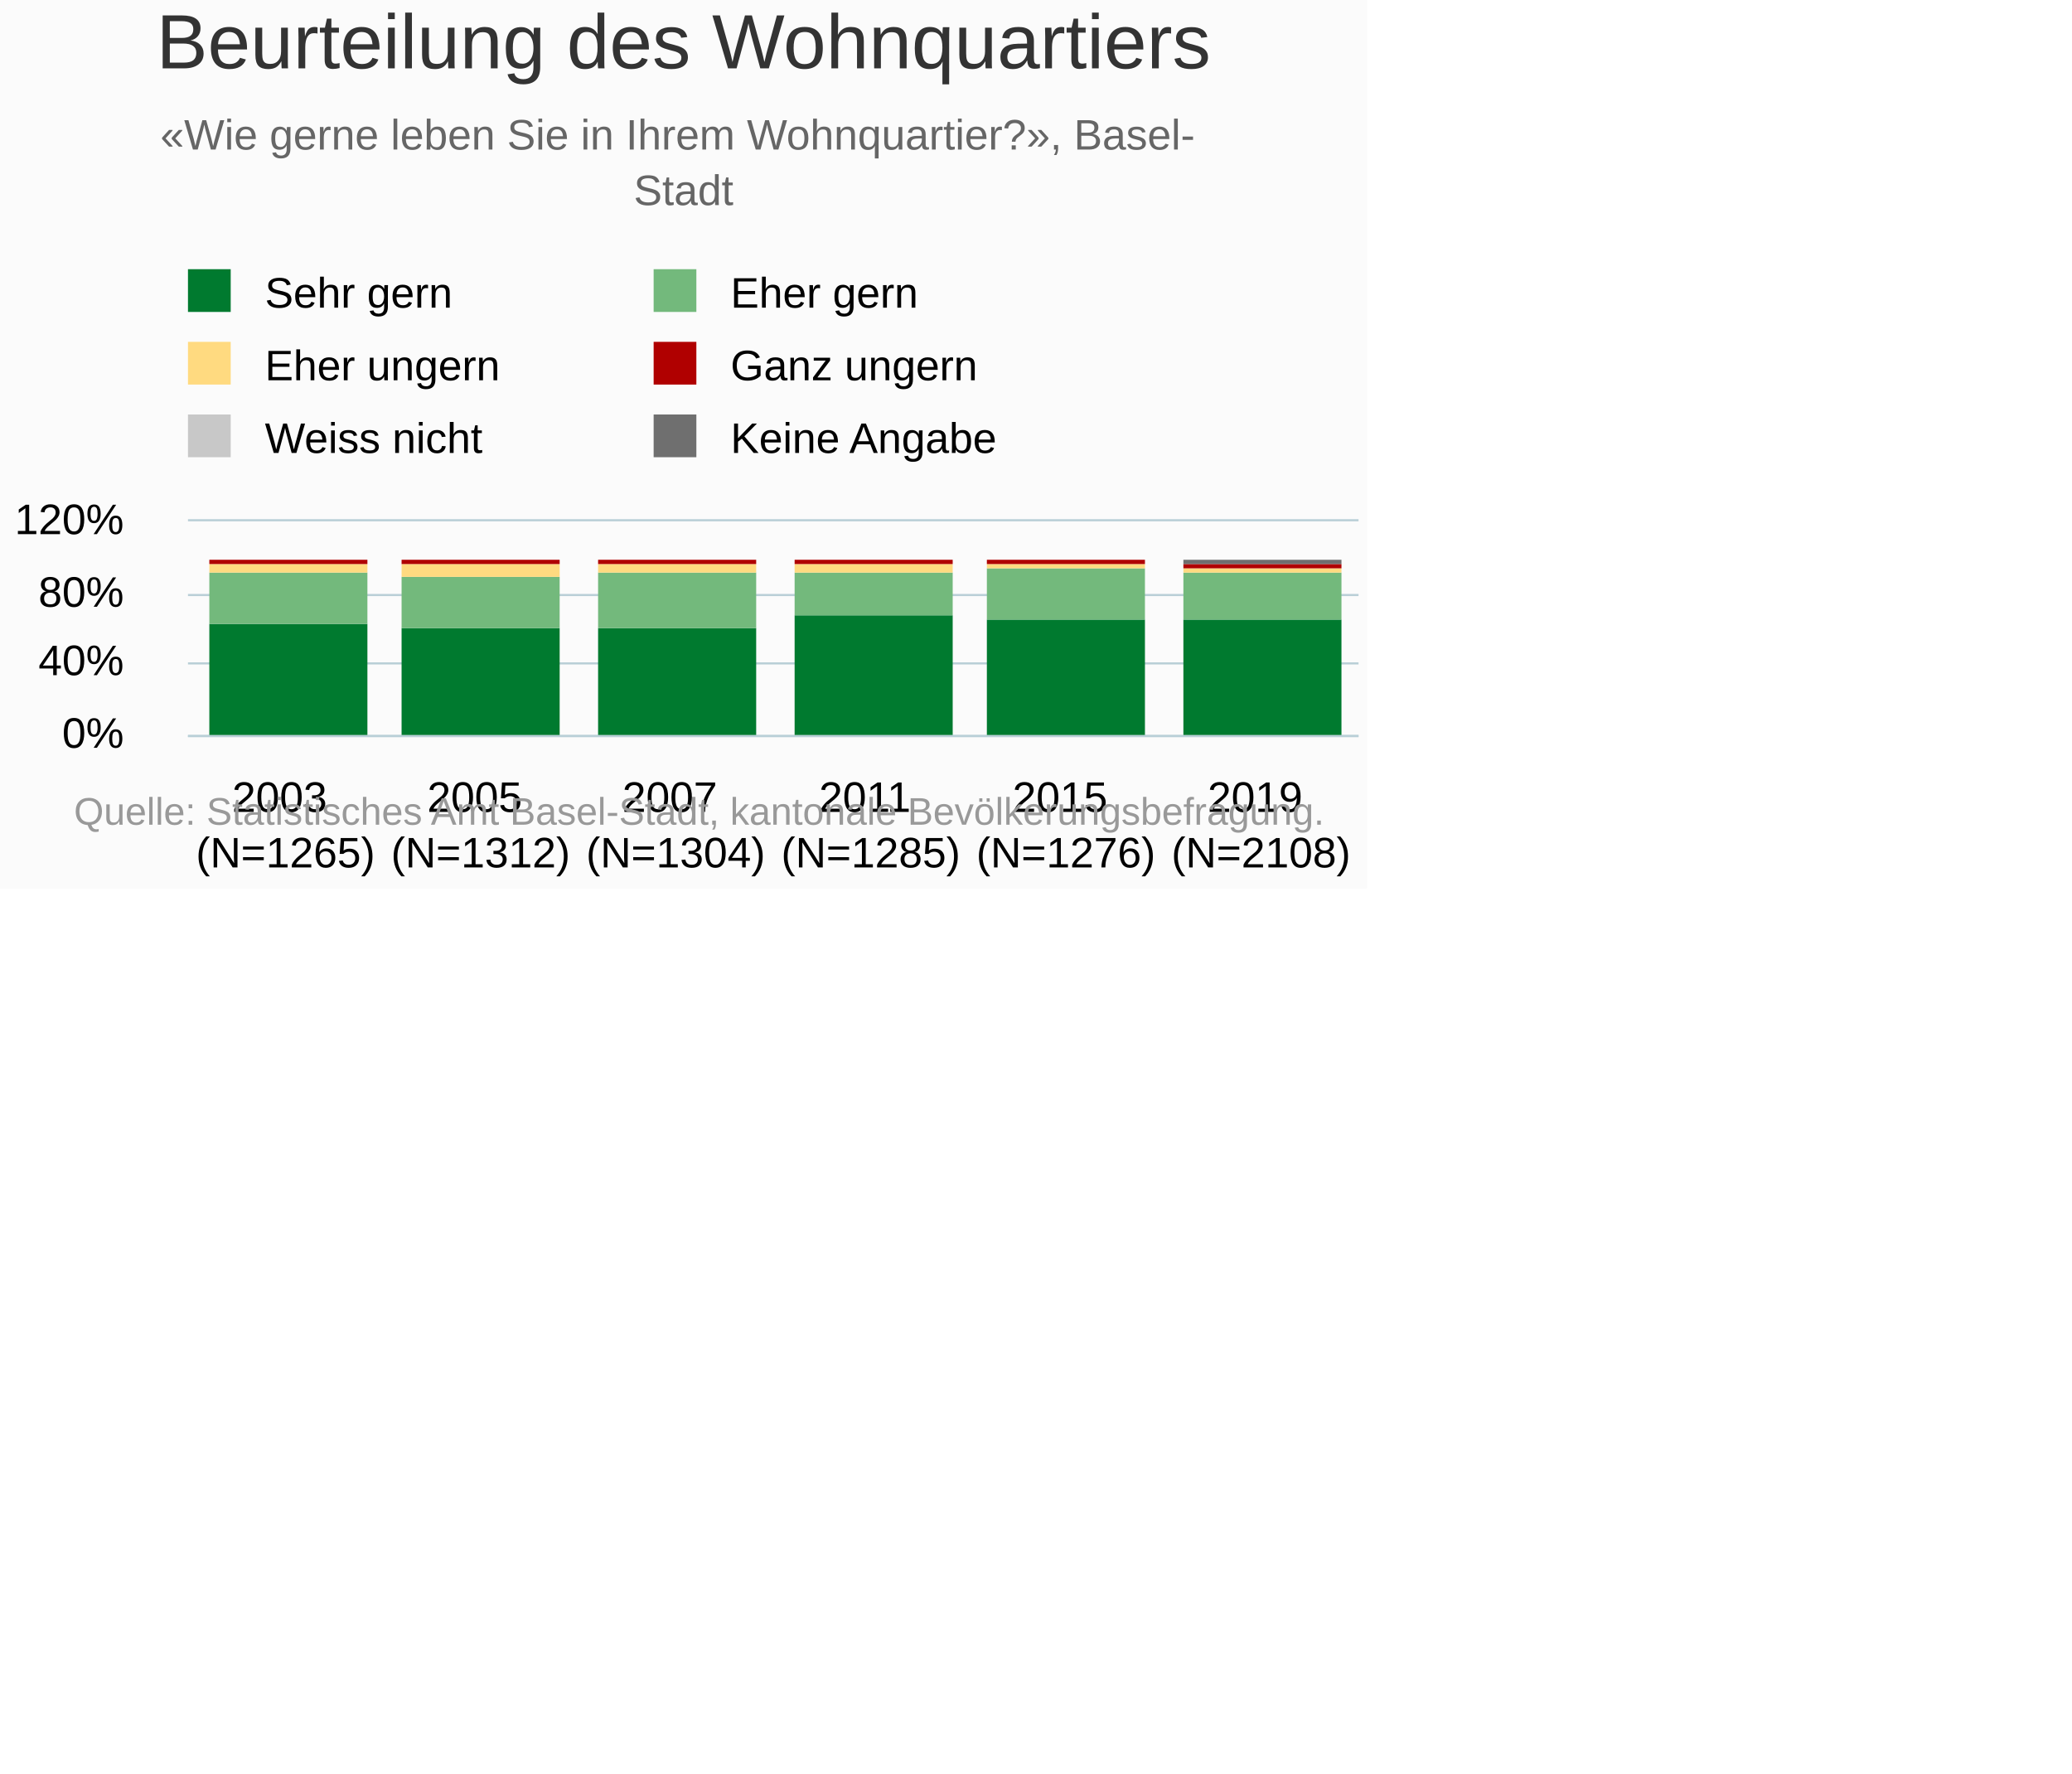
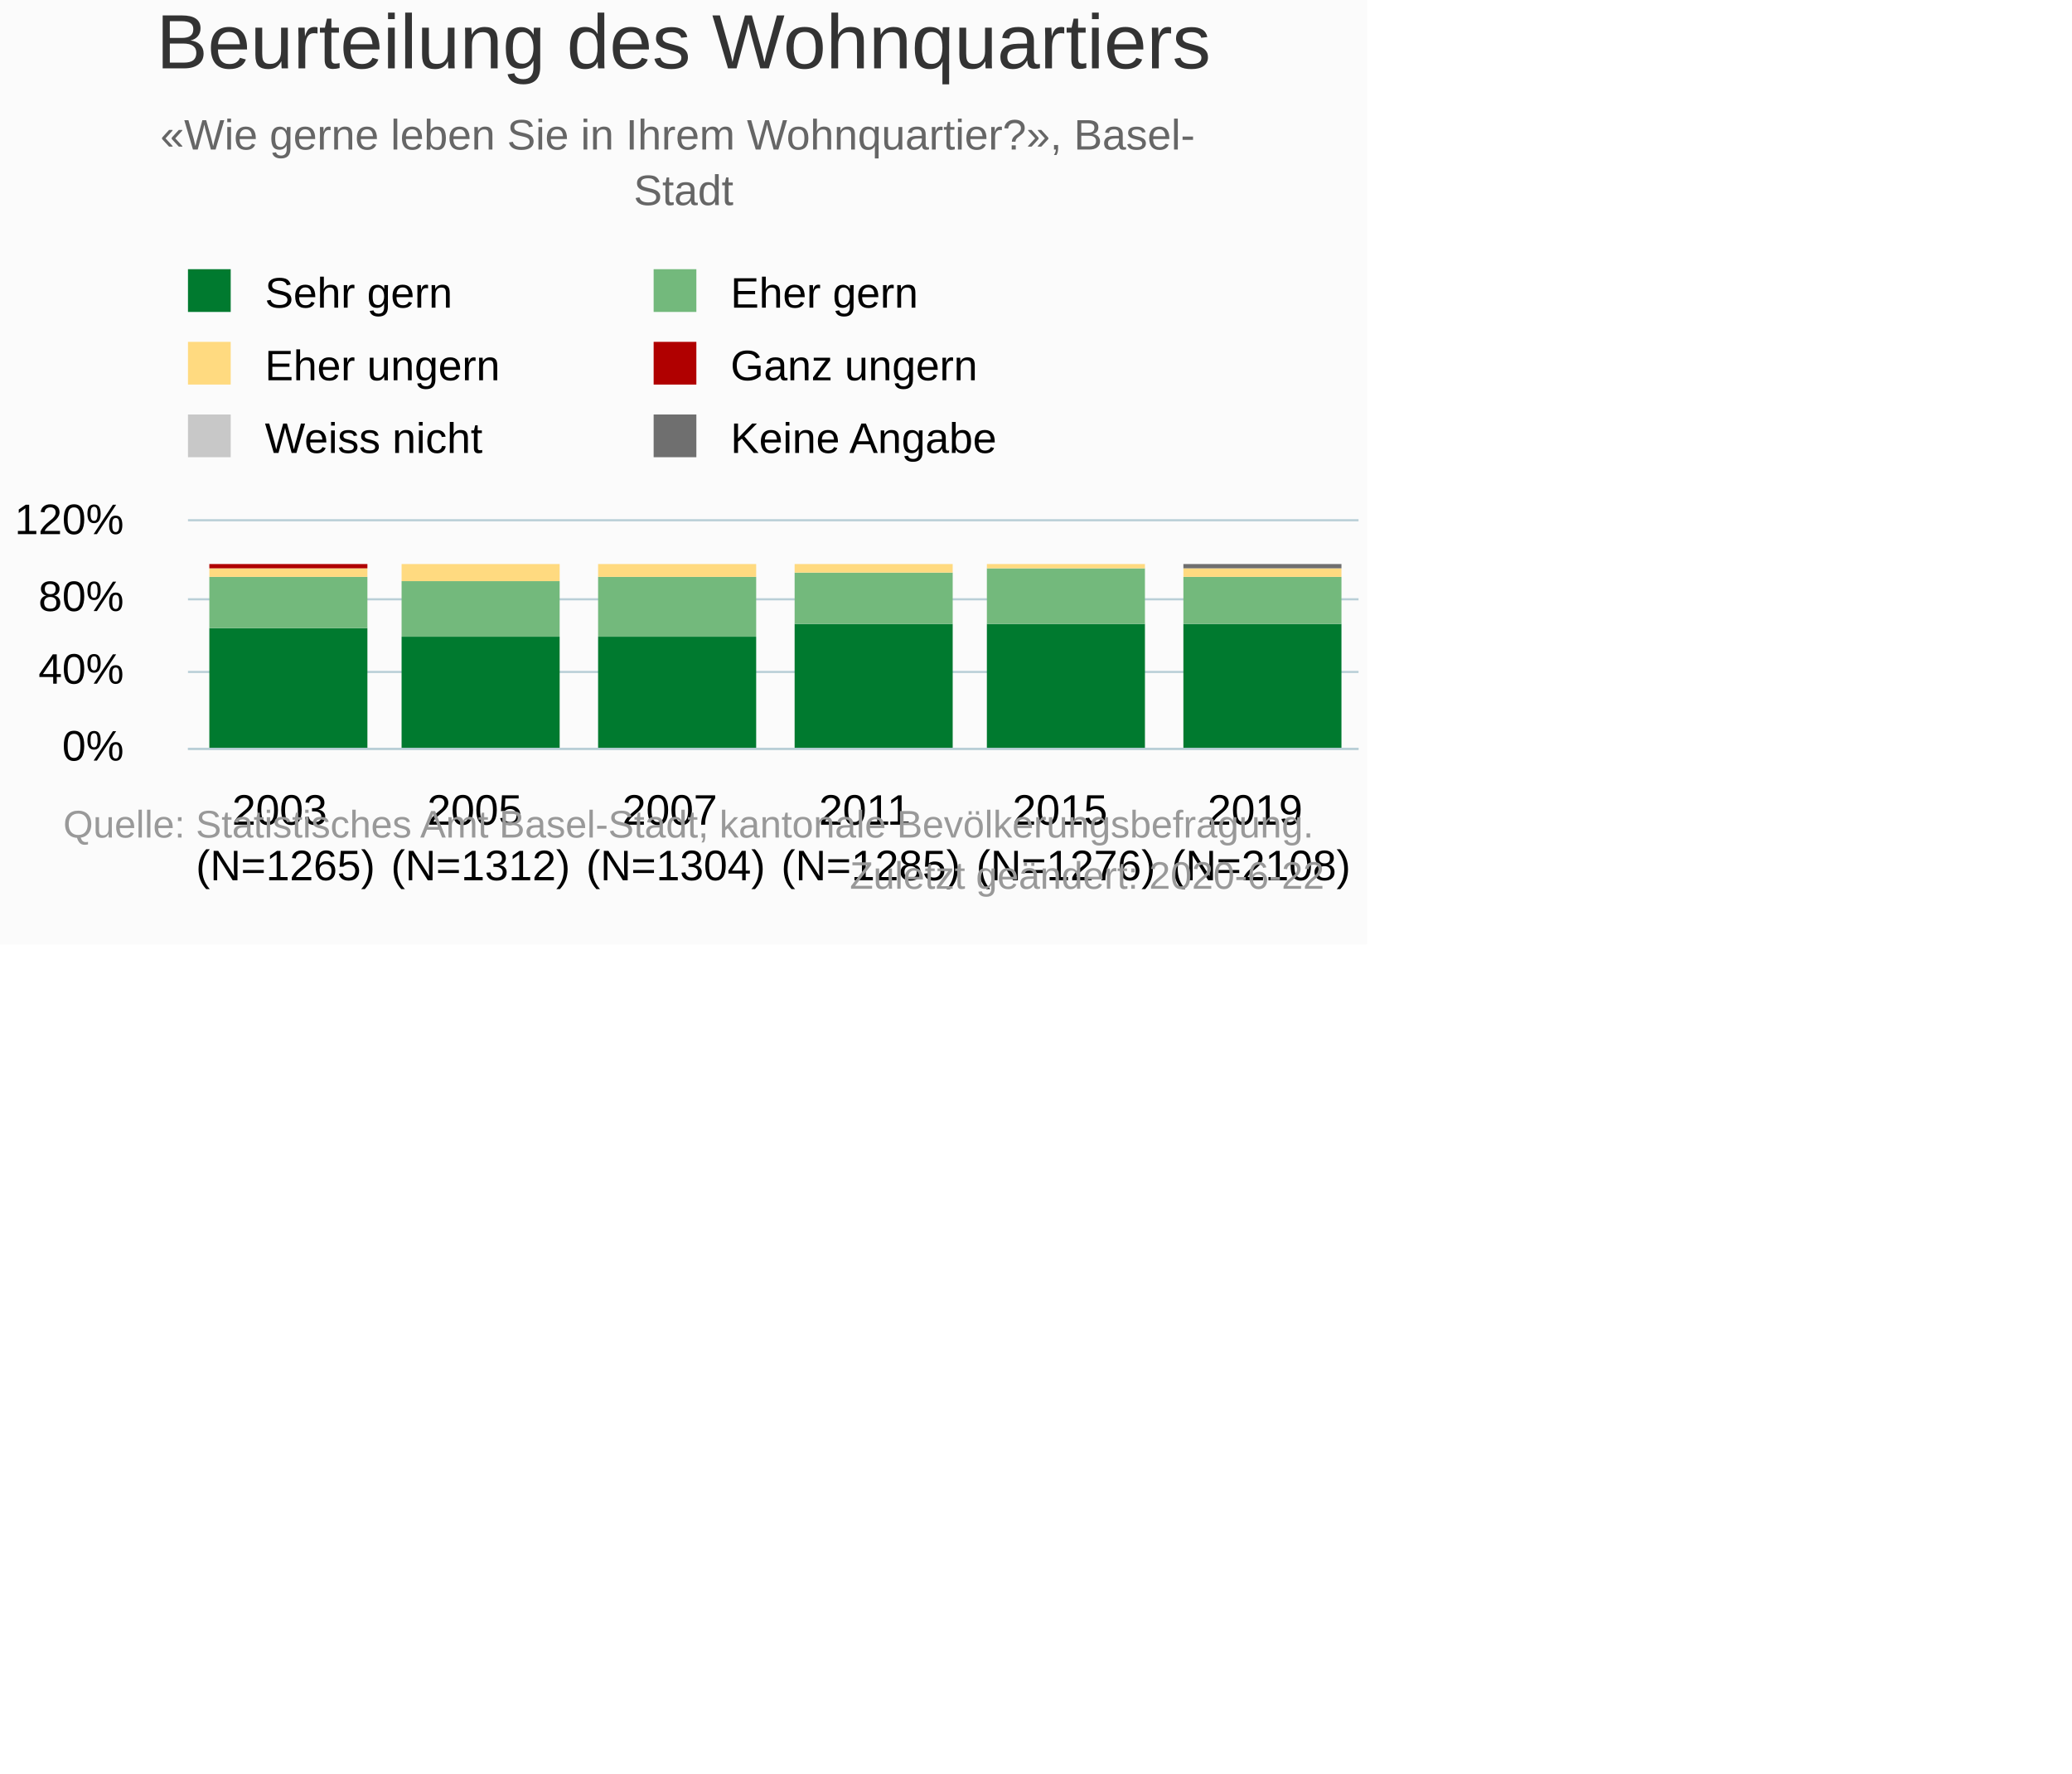
<svg xmlns="http://www.w3.org/2000/svg" version="1.1" class="highcharts-root" style="font-family:Arial;font-size:10px;" viewBox="0 0 485 415">
  <defs>
-     <clipPath id="highcharts-vjoj879-6">
-       <rect x="0" y="0" width="274" height="50" fill="none" />
+     <clipPath id="highcharts-bxort6r-42-">
+       <rect x="0" y="0" width="274" height="53" fill="none" />
    </clipPath>
-     <clipPath id="highcharts-vjoj879-7">
-       <rect x="0" y="0" width="274" height="50" fill="none" />
+     <clipPath id="highcharts-bxort6r-49-">
+       <rect x="0" y="0" width="274" height="53" fill="none" />
    </clipPath>
  </defs>
-   <rect fill="#fbfbfb" class="highcharts-background" x="0" y="0" width="320" height="208" rx="0" ry="0" />
-   <rect fill="none" class="highcharts-plot-background" x="44" y="122" width="274" height="50" />
+   <rect fill="#fbfbfb" class="highcharts-background" x="0" y="0" width="320" height="221" rx="0" ry="0" />
+   <rect fill="none" class="highcharts-plot-background" x="44" y="122" width="274" height="53" />
  <g class="highcharts-pane-group" data-z-index="0" />
-   <g class="highcharts-grid highcharts-xaxis-grid " data-z-index="1">
-     <path fill="none" data-z-index="1" class="highcharts-grid-line" d="M 89.5 122 L 89.5 172" opacity="1" />
-     <path fill="none" data-z-index="1" class="highcharts-grid-line" d="M 134.5 122 L 134.5 172" opacity="1" />
-     <path fill="none" data-z-index="1" class="highcharts-grid-line" d="M 180.5 122 L 180.5 172" opacity="1" />
-     <path fill="none" data-z-index="1" class="highcharts-grid-line" d="M 226.5 122 L 226.5 172" opacity="1" />
-     <path fill="none" data-z-index="1" class="highcharts-grid-line" d="M 271.5 122 L 271.5 172" opacity="1" />
-     <path fill="none" data-z-index="1" class="highcharts-grid-line" d="M 317.5 122 L 317.5 172" opacity="1" />
-     <path fill="none" data-z-index="1" class="highcharts-grid-line" d="M 43.5 122 L 43.5 172" opacity="1" />
+   <g class="highcharts-grid highcharts-xaxis-grid" data-z-index="1">
+     <path fill="none" data-z-index="1" class="highcharts-grid-line" d="M 89.5 122 L 89.5 175" opacity="1" />
+     <path fill="none" data-z-index="1" class="highcharts-grid-line" d="M 134.5 122 L 134.5 175" opacity="1" />
+     <path fill="none" data-z-index="1" class="highcharts-grid-line" d="M 180.5 122 L 180.5 175" opacity="1" />
+     <path fill="none" data-z-index="1" class="highcharts-grid-line" d="M 226.5 122 L 226.5 175" opacity="1" />
+     <path fill="none" data-z-index="1" class="highcharts-grid-line" d="M 271.5 122 L 271.5 175" opacity="1" />
+     <path fill="none" data-z-index="1" class="highcharts-grid-line" d="M 317.5 122 L 317.5 175" opacity="1" />
+     <path fill="none" data-z-index="1" class="highcharts-grid-line" d="M 43.5 122 L 43.5 175" opacity="1" />
  </g>
-   <g class="highcharts-grid highcharts-yaxis-grid " data-z-index="1">
-     <path fill="none" stroke="#B9CFD7" stroke-width="0.5" data-z-index="1" class="highcharts-grid-line" d="M 44 172.25 L 318 172.25" opacity="1" />
-     <path fill="none" stroke="#B9CFD7" stroke-width="0.5" data-z-index="1" class="highcharts-grid-line" d="M 44 155.25 L 318 155.25" opacity="1" />
-     <path fill="none" stroke="#B9CFD7" stroke-width="0.5" data-z-index="1" class="highcharts-grid-line" d="M 44 139.25 L 318 139.25" opacity="1" />
+   <g class="highcharts-grid highcharts-yaxis-grid" data-z-index="1">
+     <path fill="none" stroke="#B9CFD7" stroke-width="0.5" data-z-index="1" class="highcharts-grid-line" d="M 44 175.25 L 318 175.25" opacity="1" />
+     <path fill="none" stroke="#B9CFD7" stroke-width="0.5" data-z-index="1" class="highcharts-grid-line" d="M 44 157.25 L 318 157.25" opacity="1" />
+     <path fill="none" stroke="#B9CFD7" stroke-width="0.5" data-z-index="1" class="highcharts-grid-line" d="M 44 140.25 L 318 140.25" opacity="1" />
    <path fill="none" stroke="#B9CFD7" stroke-width="0.5" data-z-index="1" class="highcharts-grid-line" d="M 44 121.75 L 318 121.75" opacity="1" />
  </g>
-   <rect fill="none" class="highcharts-plot-border" data-z-index="1" x="44" y="122" width="274" height="50" />
-   <g class="highcharts-axis highcharts-xaxis " data-z-index="2">
-     <path fill="none" class="highcharts-axis-line" stroke="#B9CFD7" stroke-width="0.5" data-z-index="7" d="M 44 172.25 L 318 172.25" />
+   <rect fill="none" class="highcharts-plot-border" data-z-index="1" x="44" y="122" width="274" height="53" />
+   <g class="highcharts-axis highcharts-xaxis" data-z-index="2">
+     <path fill="none" class="highcharts-axis-line" stroke="#B9CFD7" stroke-width="0.5" data-z-index="7" d="M 44 175.25 L 318 175.25" />
  </g>
-   <g class="highcharts-axis highcharts-yaxis " data-z-index="2">
-     <path fill="none" class="highcharts-axis-line" data-z-index="7" d="M 44 122 L 44 172" />
+   <g class="highcharts-axis highcharts-yaxis" data-z-index="2">
+     <path fill="none" class="highcharts-axis-line" data-z-index="7" d="M 44 122 L 44 175" />
  </g>
  <g class="highcharts-series-group" data-z-index="3">
-     <g data-z-index="0.1" class="highcharts-series highcharts-series-0 highcharts-column-series " transform="translate(44,122) scale(1 1)" clip-path="url(#highcharts-vjoj879-7)">
-       <rect x="5" y="24" width="37" height="27" fill="#007A2F" class="highcharts-point" />
-       <rect x="50" y="25" width="37" height="26" fill="#007A2F" class="highcharts-point" />
-       <rect x="96" y="25" width="37" height="26" fill="#007A2F" class="highcharts-point" />
-       <rect x="142" y="22" width="37" height="29" fill="#007A2F" class="highcharts-point" />
-       <rect x="187" y="23" width="37" height="28" fill="#007A2F" class="highcharts-point" />
-       <rect x="233" y="23" width="37" height="28" fill="#007A2F" class="highcharts-point" />
+     <g class="highcharts-series highcharts-series-0 highcharts-column-series" data-z-index="0.1" opacity="1" transform="translate(44,122) scale(1 1)" clip-path="url(#highcharts-bxort6r-49-)">
+       <rect x="5" y="25" width="37" height="29" fill="#007A2F" opacity="1" class="highcharts-point" />
+       <rect x="50" y="27" width="37" height="27" fill="#007A2F" opacity="1" class="highcharts-point" />
+       <rect x="96" y="27" width="37" height="27" fill="#007A2F" opacity="1" class="highcharts-point" />
+       <rect x="142" y="24" width="37" height="30" fill="#007A2F" opacity="1" class="highcharts-point" />
+       <rect x="187" y="24" width="37" height="30" fill="#007A2F" opacity="1" class="highcharts-point" />
+       <rect x="233" y="24" width="37" height="30" fill="#007A2F" opacity="1" class="highcharts-point" />
    </g>
-     <g data-z-index="0.1" class="highcharts-markers highcharts-series-0 highcharts-column-series " transform="translate(44,122) scale(1 1)" clip-path="none" />
-     <g data-z-index="0.1" class="highcharts-series highcharts-series-1 highcharts-column-series " transform="translate(44,122) scale(1 1)" clip-path="url(#highcharts-vjoj879-7)">
-       <rect x="5" y="12" width="37" height="12" fill="#73B97C" class="highcharts-point" />
-       <rect x="50" y="13" width="37" height="12" fill="#73B97C" class="highcharts-point" />
-       <rect x="96" y="12" width="37" height="13" fill="#73B97C" class="highcharts-point" />
-       <rect x="142" y="12" width="37" height="10" fill="#73B97C" class="highcharts-point" />
-       <rect x="187" y="11" width="37" height="12" fill="#73B97C" class="highcharts-point" />
-       <rect x="233" y="12" width="37" height="11" fill="#73B97C" class="highcharts-point" />
+     <g class="highcharts-markers highcharts-series-0 highcharts-column-series" data-z-index="0.1" opacity="1" transform="translate(44,122) scale(1 1)" clip-path="none" />
+     <g class="highcharts-series highcharts-series-1 highcharts-column-series" data-z-index="0.1" opacity="1" transform="translate(44,122) scale(1 1)" clip-path="url(#highcharts-bxort6r-49-)">
+       <rect x="5" y="13" width="37" height="12" fill="#73B97C" opacity="1" class="highcharts-point" />
+       <rect x="50" y="14" width="37" height="13" fill="#73B97C" opacity="1" class="highcharts-point" />
+       <rect x="96" y="13" width="37" height="14" fill="#73B97C" opacity="1" class="highcharts-point" />
+       <rect x="142" y="12" width="37" height="12" fill="#73B97C" opacity="1" class="highcharts-point" />
+       <rect x="187" y="11" width="37" height="13" fill="#73B97C" opacity="1" class="highcharts-point" />
+       <rect x="233" y="13" width="37" height="11" fill="#73B97C" opacity="1" class="highcharts-point" />
    </g>
-     <g data-z-index="0.1" class="highcharts-markers highcharts-series-1 highcharts-column-series " transform="translate(44,122) scale(1 1)" clip-path="none" />
-     <g data-z-index="0.1" class="highcharts-series highcharts-series-2 highcharts-column-series " transform="translate(44,122) scale(1 1)" clip-path="url(#highcharts-vjoj879-7)">
-       <rect x="5" y="10" width="37" height="2" fill="#FFDA80" class="highcharts-point" />
-       <rect x="50" y="10" width="37" height="3" fill="#FFDA80" class="highcharts-point" />
-       <rect x="96" y="10" width="37" height="2" fill="#FFDA80" class="highcharts-point" />
-       <rect x="142" y="10" width="37" height="2" fill="#FFDA80" class="highcharts-point" />
-       <rect x="187" y="10" width="37" height="1" fill="#FFDA80" class="highcharts-point" />
-       <rect x="233" y="11" width="37" height="1" fill="#FFDA80" class="highcharts-point" />
+     <g class="highcharts-markers highcharts-series-1 highcharts-column-series" data-z-index="0.1" opacity="1" transform="translate(44,122) scale(1 1)" clip-path="none" />
+     <g class="highcharts-series highcharts-series-2 highcharts-column-series" data-z-index="0.1" opacity="1" transform="translate(44,122) scale(1 1)" clip-path="url(#highcharts-bxort6r-49-)">
+       <rect x="5" y="11" width="37" height="2" fill="#FFDA80" opacity="1" class="highcharts-point" />
+       <rect x="50" y="10" width="37" height="4" fill="#FFDA80" opacity="1" class="highcharts-point" />
+       <rect x="96" y="10" width="37" height="3" fill="#FFDA80" opacity="1" class="highcharts-point" />
+       <rect x="142" y="10" width="37" height="2" fill="#FFDA80" opacity="1" class="highcharts-point" />
+       <rect x="187" y="10" width="37" height="1" fill="#FFDA80" opacity="1" class="highcharts-point" />
+       <rect x="233" y="11" width="37" height="2" fill="#FFDA80" opacity="1" class="highcharts-point" />
    </g>
-     <g data-z-index="0.1" class="highcharts-markers highcharts-series-2 highcharts-column-series " transform="translate(44,122) scale(1 1)" clip-path="none" />
-     <g data-z-index="0.1" class="highcharts-series highcharts-series-3 highcharts-column-series " transform="translate(44,122) scale(1 1)" clip-path="url(#highcharts-vjoj879-7)">
-       <rect x="5" y="9" width="37" height="1" fill="#B00000" class="highcharts-point" />
-       <rect x="50" y="9" width="37" height="1" fill="#B00000" class="highcharts-point" />
-       <rect x="96" y="9" width="37" height="1" fill="#B00000" class="highcharts-point" />
-       <rect x="142" y="9" width="37" height="1" fill="#B00000" class="highcharts-point" />
-       <rect x="187" y="9" width="37" height="1" fill="#B00000" class="highcharts-point" />
-       <rect x="233" y="10" width="37" height="1" fill="#B00000" class="highcharts-point" />
+     <g class="highcharts-markers highcharts-series-2 highcharts-column-series" data-z-index="0.1" opacity="1" transform="translate(44,122) scale(1 1)" clip-path="none" />
+     <g class="highcharts-series highcharts-series-3 highcharts-column-series" data-z-index="0.1" opacity="1" transform="translate(44,122) scale(1 1)" clip-path="url(#highcharts-bxort6r-49-)">
+       <rect x="5" y="10" width="37" height="1" fill="#B00000" opacity="1" class="highcharts-point" />
+       <rect x="50" y="10" width="37" height="0" fill="#B00000" opacity="1" class="highcharts-point" />
+       <rect x="96" y="10" width="37" height="0" fill="#B00000" opacity="1" class="highcharts-point" />
+       <rect x="142" y="10" width="37" height="0" fill="#B00000" opacity="1" class="highcharts-point" />
+       <rect x="187" y="10" width="37" height="0" fill="#B00000" opacity="1" class="highcharts-point" />
+       <rect x="233" y="11" width="37" height="0" fill="#B00000" opacity="1" class="highcharts-point" />
    </g>
-     <g data-z-index="0.1" class="highcharts-markers highcharts-series-3 highcharts-column-series " transform="translate(44,122) scale(1 1)" clip-path="none" />
-     <g data-z-index="0.1" class="highcharts-series highcharts-series-4 highcharts-column-series " transform="translate(44,122) scale(1 1)" clip-path="url(#highcharts-vjoj879-7)">
-       <rect x="5" y="9" width="37" height="0" fill="#C8C8C8" class="highcharts-point" />
-       <rect x="50" y="9" width="37" height="0" fill="#C8C8C8" class="highcharts-point" />
-       <rect x="96" y="9" width="37" height="0" fill="#C8C8C8" class="highcharts-point" />
-       <rect x="142" y="9" width="37" height="0" fill="#C8C8C8" class="highcharts-point" />
-       <rect x="187" y="9" width="37" height="0" fill="#C8C8C8" class="highcharts-point" />
-       <rect x="233" y="10" width="37" height="0" fill="#C8C8C8" class="highcharts-point" />
+     <g class="highcharts-markers highcharts-series-3 highcharts-column-series" data-z-index="0.1" opacity="1" transform="translate(44,122) scale(1 1)" clip-path="none" />
+     <g class="highcharts-series highcharts-series-4 highcharts-column-series" data-z-index="0.1" opacity="1" transform="translate(44,122) scale(1 1)" clip-path="url(#highcharts-bxort6r-49-)">
+       <rect x="5" y="10" width="37" height="0" fill="#C8C8C8" opacity="1" class="highcharts-point" />
+       <rect x="50" y="10" width="37" height="0" fill="#C8C8C8" opacity="1" class="highcharts-point" />
+       <rect x="96" y="10" width="37" height="0" fill="#C8C8C8" opacity="1" class="highcharts-point" />
+       <rect x="142" y="10" width="37" height="0" fill="#C8C8C8" opacity="1" class="highcharts-point" />
+       <rect x="187" y="10" width="37" height="0" fill="#C8C8C8" opacity="1" class="highcharts-point" />
+       <rect x="233" y="11" width="37" height="0" fill="#C8C8C8" opacity="1" class="highcharts-point" />
    </g>
-     <g data-z-index="0.1" class="highcharts-markers highcharts-series-4 highcharts-column-series " transform="translate(44,122) scale(1 1)" clip-path="none" />
-     <g data-z-index="0.1" class="highcharts-series highcharts-series-5 highcharts-column-series " transform="translate(44,122) scale(1 1)" clip-path="url(#highcharts-vjoj879-7)">
-       <rect x="5" y="9" width="37" height="0" fill="#6F6F6F" class="highcharts-point" />
-       <rect x="50" y="9" width="37" height="0" fill="#6F6F6F" class="highcharts-point" />
-       <rect x="96" y="9" width="37" height="0" fill="#6F6F6F" class="highcharts-point" />
-       <rect x="142" y="9" width="37" height="0" fill="#6F6F6F" class="highcharts-point" />
-       <rect x="187" y="9" width="37" height="0" fill="#6F6F6F" class="highcharts-point" />
-       <rect x="233" y="9" width="37" height="1" fill="#6F6F6F" class="highcharts-point" />
+     <g class="highcharts-markers highcharts-series-4 highcharts-column-series" data-z-index="0.1" opacity="1" transform="translate(44,122) scale(1 1)" clip-path="none" />
+     <g class="highcharts-series highcharts-series-5 highcharts-column-series" data-z-index="0.1" opacity="1" transform="translate(44,122) scale(1 1)" clip-path="url(#highcharts-bxort6r-49-)">
+       <rect x="5" y="10" width="37" height="0" fill="#6F6F6F" opacity="1" class="highcharts-point" />
+       <rect x="50" y="10" width="37" height="0" fill="#6F6F6F" opacity="1" class="highcharts-point" />
+       <rect x="96" y="10" width="37" height="0" fill="#6F6F6F" opacity="1" class="highcharts-point" />
+       <rect x="142" y="10" width="37" height="0" fill="#6F6F6F" opacity="1" class="highcharts-point" />
+       <rect x="187" y="10" width="37" height="0" fill="#6F6F6F" opacity="1" class="highcharts-point" />
+       <rect x="233" y="10" width="37" height="1" fill="#6F6F6F" opacity="1" class="highcharts-point" />
    </g>
-     <g data-z-index="0.1" class="highcharts-markers highcharts-series-5 highcharts-column-series " transform="translate(44,122) scale(1 1)" clip-path="none" />
+     <g class="highcharts-markers highcharts-series-5 highcharts-column-series" data-z-index="0.1" opacity="1" transform="translate(44,122) scale(1 1)" clip-path="none" />
  </g>
  <text x="160" text-anchor="middle" class="highcharts-title" data-z-index="4" style="color:#333333;font-size:18px;fill:#333333;" y="16">
    <tspan>Beurteilung des Wohnquartiers</tspan>
  </text>
  <text x="160" text-anchor="middle" class="highcharts-subtitle" data-z-index="4" style="color:#666666;fill:#666666;" y="35">
    <tspan>«Wie gerne leben Sie in Ihrem Wohnquartier?», Basel-</tspan>
    <tspan dy="13" x="160">Stadt</tspan>
  </text>
+   <text x="2" text-anchor="start" class="highcharts-caption" data-z-index="4" style="color:#666666;fill:#666666;" y="219" />
  <g class="highcharts-legend" data-z-index="7" transform="translate(41,64)">
    <rect fill="none" class="highcharts-legend-box" rx="0" ry="0" x="0" y="0" width="198" height="46" visibility="visible" />
    <g data-z-index="1">
      <g>
        <g class="highcharts-legend-item highcharts-column-series highcharts-color-undefined highcharts-series-0" data-z-index="1" transform="translate(0,-5)">
-           <text x="21" style="color:#000000;font-size:10px;font-weight:normal;cursor:pointer;font-family:Arial;whitespace:nowrap;fill:#000000;" text-anchor="start" data-z-index="2" y="13">
+           <text x="21" style="color:#000000;cursor:pointer;font-size:10px;font-weight:normal;font-family:Arial;whitespace:nowrap;fill:#000000;" text-anchor="start" data-z-index="2" y="13">
            <tspan>Sehr gern</tspan>
          </text>
          <rect x="3" y="4" width="10" height="10" fill="#007A2F" class="highcharts-point" data-z-index="3" />
        </g>
        <g class="highcharts-legend-item highcharts-column-series highcharts-color-undefined highcharts-series-1" data-z-index="1" transform="translate(109,-5)">
-           <text x="21" y="13" style="color:#000000;font-size:10px;font-weight:normal;cursor:pointer;font-family:Arial;whitespace:nowrap;fill:#000000;" text-anchor="start" data-z-index="2">
+           <text x="21" y="13" style="color:#000000;cursor:pointer;font-size:10px;font-weight:normal;font-family:Arial;whitespace:nowrap;fill:#000000;" text-anchor="start" data-z-index="2">
            <tspan>Eher gern</tspan>
          </text>
          <rect x="3" y="4" width="10" height="10" fill="#73B97C" class="highcharts-point" data-z-index="3" />
        </g>
        <g class="highcharts-legend-item highcharts-column-series highcharts-color-undefined highcharts-series-2" data-z-index="1" transform="translate(0,12)">
-           <text x="21" y="13" style="color:#000000;font-size:10px;font-weight:normal;cursor:pointer;font-family:Arial;whitespace:nowrap;fill:#000000;" text-anchor="start" data-z-index="2">
+           <text x="21" y="13" style="color:#000000;cursor:pointer;font-size:10px;font-weight:normal;font-family:Arial;whitespace:nowrap;fill:#000000;" text-anchor="start" data-z-index="2">
            <tspan>Eher ungern</tspan>
          </text>
          <rect x="3" y="4" width="10" height="10" fill="#FFDA80" class="highcharts-point" data-z-index="3" />
        </g>
        <g class="highcharts-legend-item highcharts-column-series highcharts-color-undefined highcharts-series-3" data-z-index="1" transform="translate(109,12)">
-           <text x="21" y="13" style="color:#000000;font-size:10px;font-weight:normal;cursor:pointer;font-family:Arial;whitespace:nowrap;fill:#000000;" text-anchor="start" data-z-index="2">
+           <text x="21" y="13" style="color:#000000;cursor:pointer;font-size:10px;font-weight:normal;font-family:Arial;whitespace:nowrap;fill:#000000;" text-anchor="start" data-z-index="2">
            <tspan>Ganz ungern</tspan>
          </text>
          <rect x="3" y="4" width="10" height="10" fill="#B00000" class="highcharts-point" data-z-index="3" />
        </g>
        <g class="highcharts-legend-item highcharts-column-series highcharts-color-undefined highcharts-series-4" data-z-index="1" transform="translate(0,29)">
-           <text x="21" y="13" style="color:#000000;font-size:10px;font-weight:normal;cursor:pointer;font-family:Arial;whitespace:nowrap;fill:#000000;" text-anchor="start" data-z-index="2">
+           <text x="21" y="13" style="color:#000000;cursor:pointer;font-size:10px;font-weight:normal;font-family:Arial;whitespace:nowrap;fill:#000000;" text-anchor="start" data-z-index="2">
            <tspan>Weiss nicht</tspan>
          </text>
          <rect x="3" y="4" width="10" height="10" fill="#C8C8C8" class="highcharts-point" data-z-index="3" />
        </g>
        <g class="highcharts-legend-item highcharts-column-series highcharts-color-undefined highcharts-series-5" data-z-index="1" transform="translate(109,29)">
-           <text x="21" y="13" style="color:#000000;font-size:10px;font-weight:normal;cursor:pointer;font-family:Arial;whitespace:nowrap;fill:#000000;" text-anchor="start" data-z-index="2">
+           <text x="21" y="13" style="color:#000000;cursor:pointer;font-size:10px;font-weight:normal;font-family:Arial;whitespace:nowrap;fill:#000000;" text-anchor="start" data-z-index="2">
            <tspan>Keine Angabe</tspan>
          </text>
          <rect x="3" y="4" width="10" height="10" fill="#6F6F6F" class="highcharts-point" data-z-index="3" />
        </g>
      </g>
    </g>
  </g>
-   <g class="highcharts-axis-labels highcharts-xaxis-labels " data-z-index="7">
-     <text x="66.833" style="color:#000000;cursor:default;font-size:10px;font-family:Arial;white-space:nowrap;fill:#000000;" text-anchor="middle" transform="translate(0,0)" y="190" opacity="1">
+   <g class="highcharts-axis-labels highcharts-xaxis-labels" data-z-index="7">
+     <text x="66.833" style="color:#000000;cursor:default;font-size:10px;font-family:Arial;white-space:nowrap;fill:#000000;" text-anchor="middle" transform="translate(0,0)" y="193" opacity="1">
      <tspan>2003</tspan>
      <tspan x="66.833" dy="13">(N=1265)</tspan>
    </text>
-     <text x="112.5" style="color:#000000;cursor:default;font-size:10px;font-family:Arial;white-space:nowrap;fill:#000000;" text-anchor="middle" transform="translate(0,0)" y="190" opacity="1">
+     <text x="112.5" style="color:#000000;cursor:default;font-size:10px;font-family:Arial;white-space:nowrap;fill:#000000;" text-anchor="middle" transform="translate(0,0)" y="193" opacity="1">
      <tspan>2005</tspan>
      <tspan x="112.5" dy="13">(N=1312)</tspan>
    </text>
-     <text x="158.167" style="color:#000000;cursor:default;font-size:10px;font-family:Arial;white-space:nowrap;fill:#000000;" text-anchor="middle" transform="translate(0,0)" y="190" opacity="1">
+     <text x="158.167" style="color:#000000;cursor:default;font-size:10px;font-family:Arial;white-space:nowrap;fill:#000000;" text-anchor="middle" transform="translate(0,0)" y="193" opacity="1">
      <tspan>2007</tspan>
      <tspan x="158.167" dy="13">(N=1304)</tspan>
    </text>
-     <text x="203.833" style="color:#000000;cursor:default;font-size:10px;font-family:Arial;white-space:nowrap;fill:#000000;" text-anchor="middle" transform="translate(0,0)" y="190" opacity="1">
+     <text x="203.833" style="color:#000000;cursor:default;font-size:10px;font-family:Arial;white-space:nowrap;fill:#000000;" text-anchor="middle" transform="translate(0,0)" y="193" opacity="1">
      <tspan>2011</tspan>
      <tspan x="203.833" dy="13">(N=1285)</tspan>
    </text>
-     <text x="249.5" style="color:#000000;cursor:default;font-size:10px;font-family:Arial;white-space:nowrap;fill:#000000;" text-anchor="middle" transform="translate(0,0)" y="190" opacity="1">
+     <text x="249.5" style="color:#000000;cursor:default;font-size:10px;font-family:Arial;white-space:nowrap;fill:#000000;" text-anchor="middle" transform="translate(0,0)" y="193" opacity="1">
      <tspan>2015</tspan>
      <tspan x="249.5" dy="13">(N=1276)</tspan>
    </text>
-     <text x="295.167" style="color:#000000;cursor:default;font-size:10px;font-family:Arial;white-space:nowrap;fill:#000000;" text-anchor="middle" transform="translate(0,0)" y="190" opacity="1">
+     <text x="295.167" style="color:#000000;cursor:default;font-size:10px;font-family:Arial;white-space:nowrap;fill:#000000;" text-anchor="middle" transform="translate(0,0)" y="193" opacity="1">
      <tspan>2019</tspan>
      <tspan x="295.167" dy="13">(N=2108)</tspan>
    </text>
  </g>
-   <g class="highcharts-axis-labels highcharts-yaxis-labels " data-z-index="7">
-     <text x="29" style="color:#000000;cursor:default;font-size:10px;fill:#000000;" text-anchor="end" transform="translate(0,0)" y="175" opacity="1">0%</text>
-     <text x="29" style="color:#000000;cursor:default;font-size:10px;fill:#000000;" text-anchor="end" transform="translate(0,0)" y="158" opacity="1">40%</text>
-     <text x="29" style="color:#000000;cursor:default;font-size:10px;fill:#000000;" text-anchor="end" transform="translate(0,0)" y="142" opacity="1">80%</text>
+   <g class="highcharts-axis-labels highcharts-yaxis-labels" data-z-index="7">
+     <text x="29" style="color:#000000;cursor:default;font-size:10px;fill:#000000;" text-anchor="end" transform="translate(0,0)" y="178" opacity="1">0%</text>
+     <text x="29" style="color:#000000;cursor:default;font-size:10px;fill:#000000;" text-anchor="end" transform="translate(0,0)" y="160" opacity="1">40%</text>
+     <text x="29" style="color:#000000;cursor:default;font-size:10px;fill:#000000;" text-anchor="end" transform="translate(0,0)" y="143" opacity="1">80%</text>
    <text x="29" style="color:#000000;cursor:default;font-size:10px;fill:#000000;" text-anchor="end" transform="translate(0,0)" y="125" opacity="1">120%</text>
  </g>
-   <text x="310" class="highcharts-credits" text-anchor="end" data-z-index="8" style="cursor:pointer;color:#999999;font-size:9px;fill:#999999;" y="193">
+   <text x="310" class="highcharts-credits" text-anchor="end" data-z-index="8" style="cursor:pointer;color:#999999;font-size:9px;fill:#999999;" y="196">
    <tspan>Quelle: Statistisches Amt Basel-Stadt, kantonale Bevölkerungsbefragung.</tspan>
+     <tspan x="310" dy="12">Zuletzt geändert: 2020-6-22</tspan>
  </text>
</svg>
